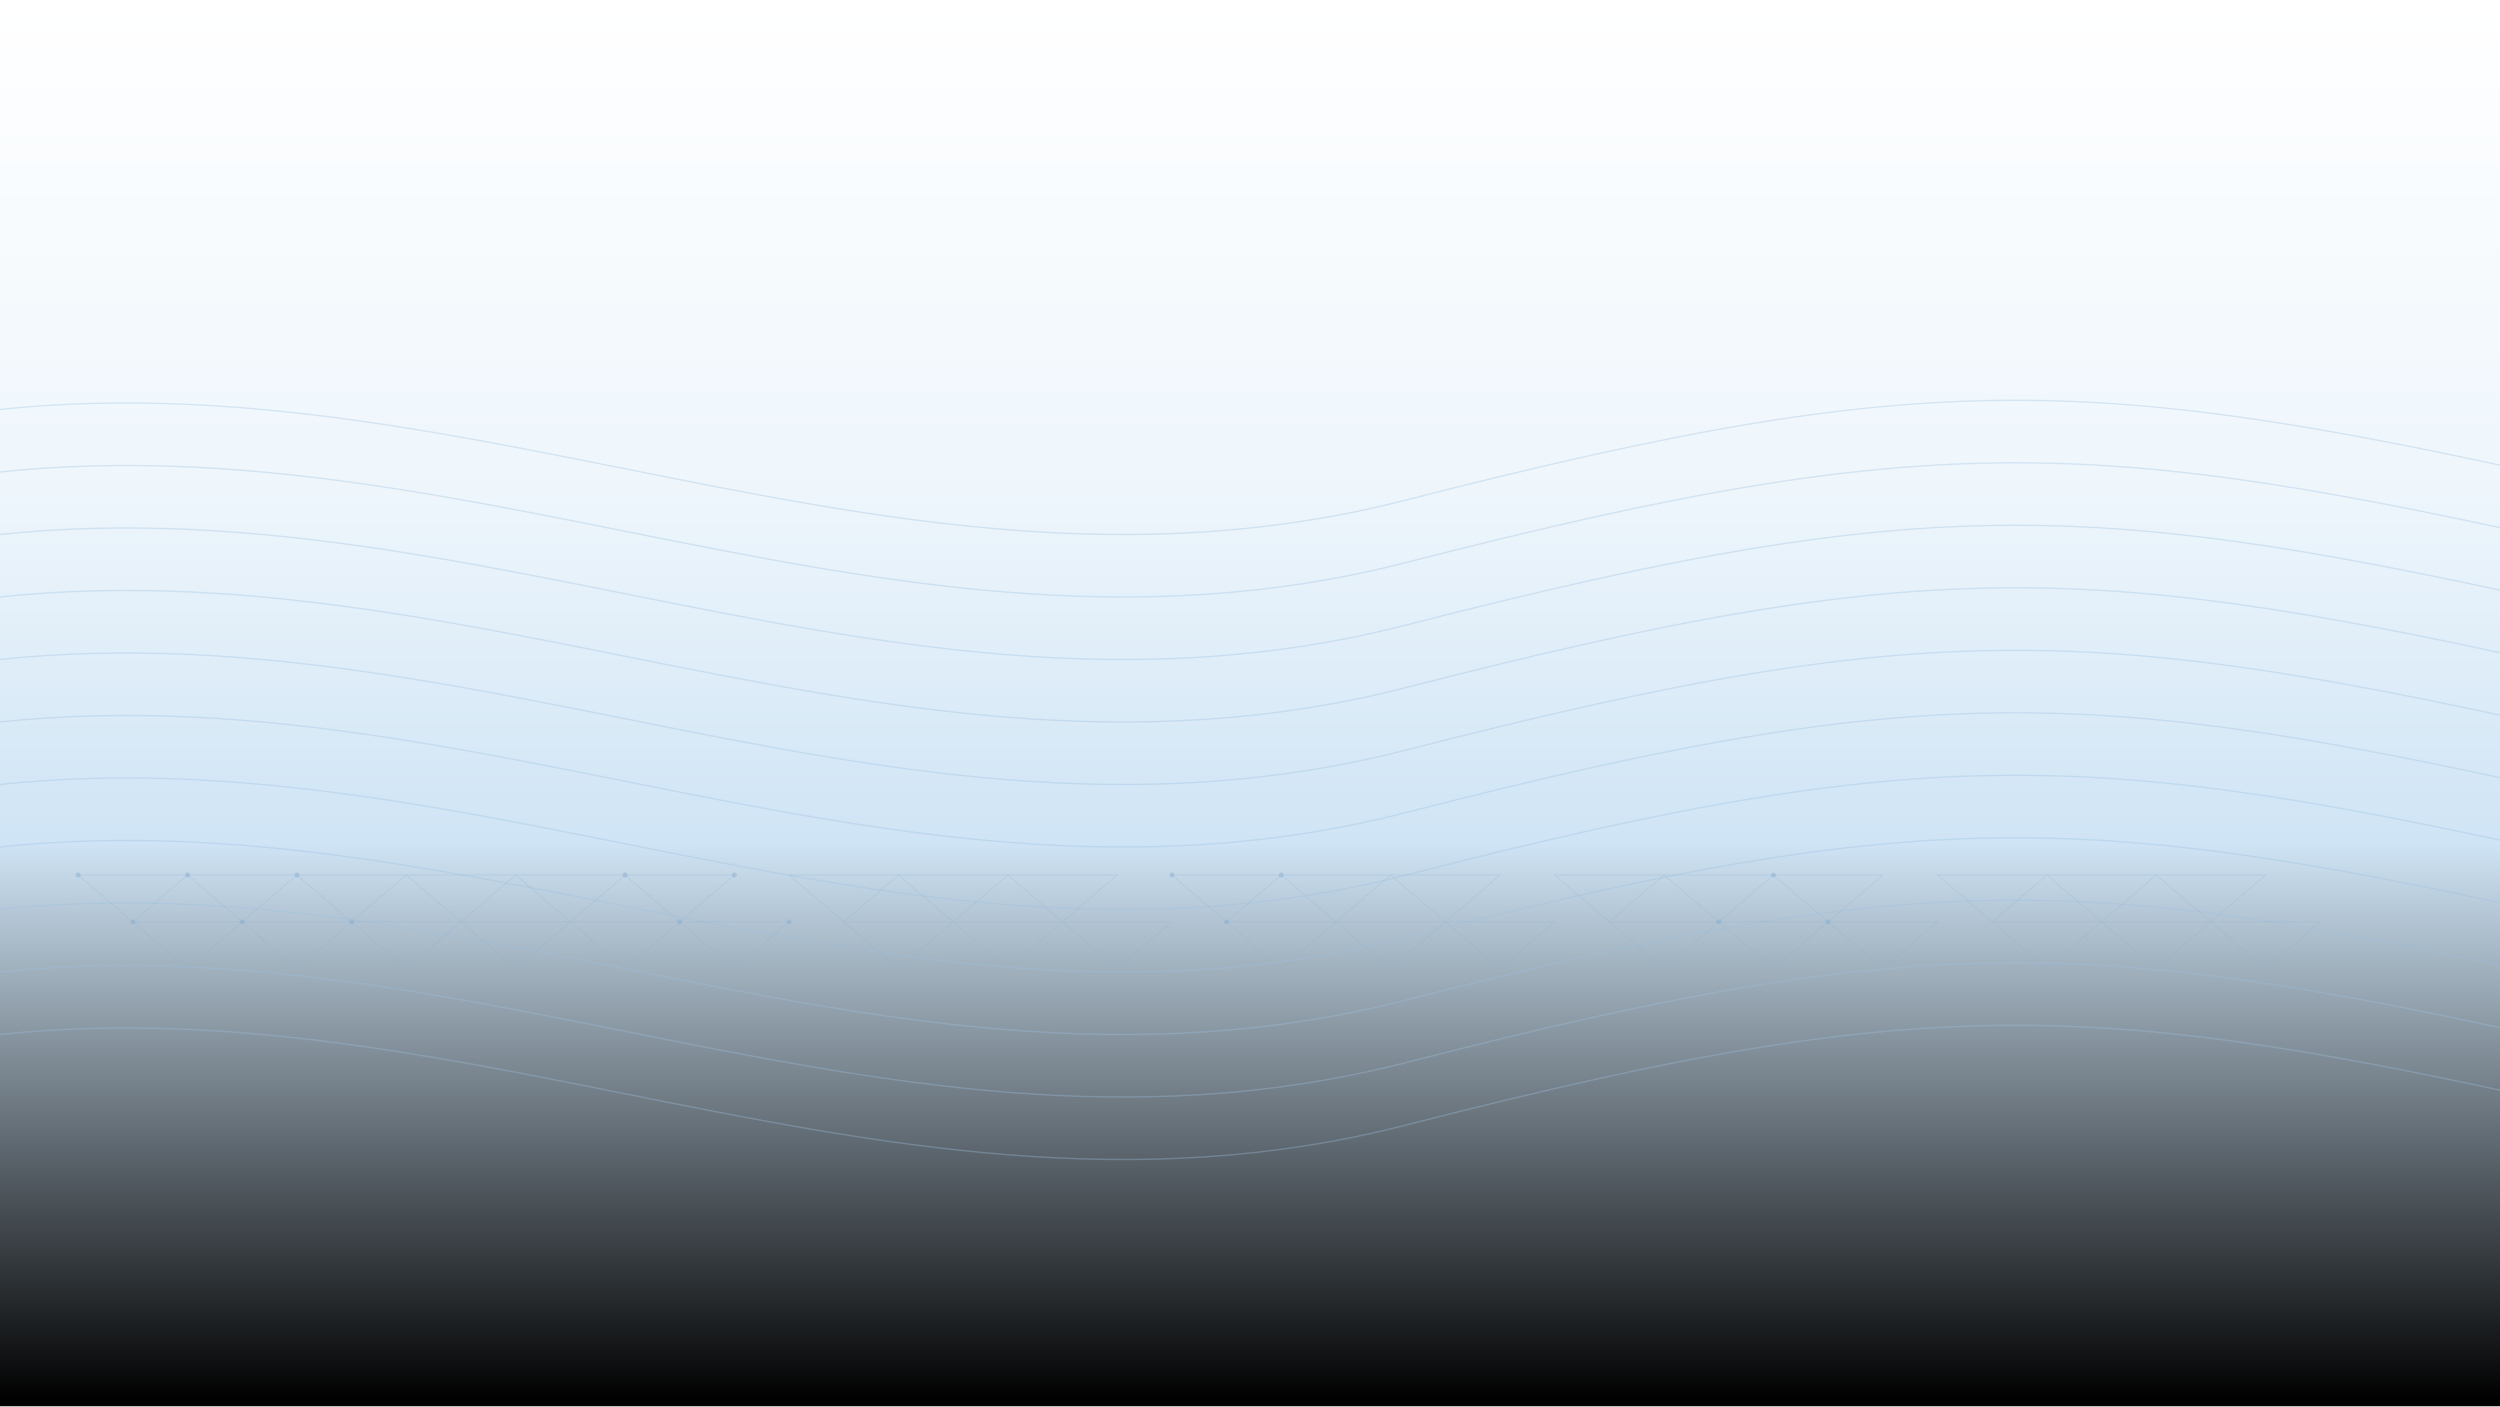
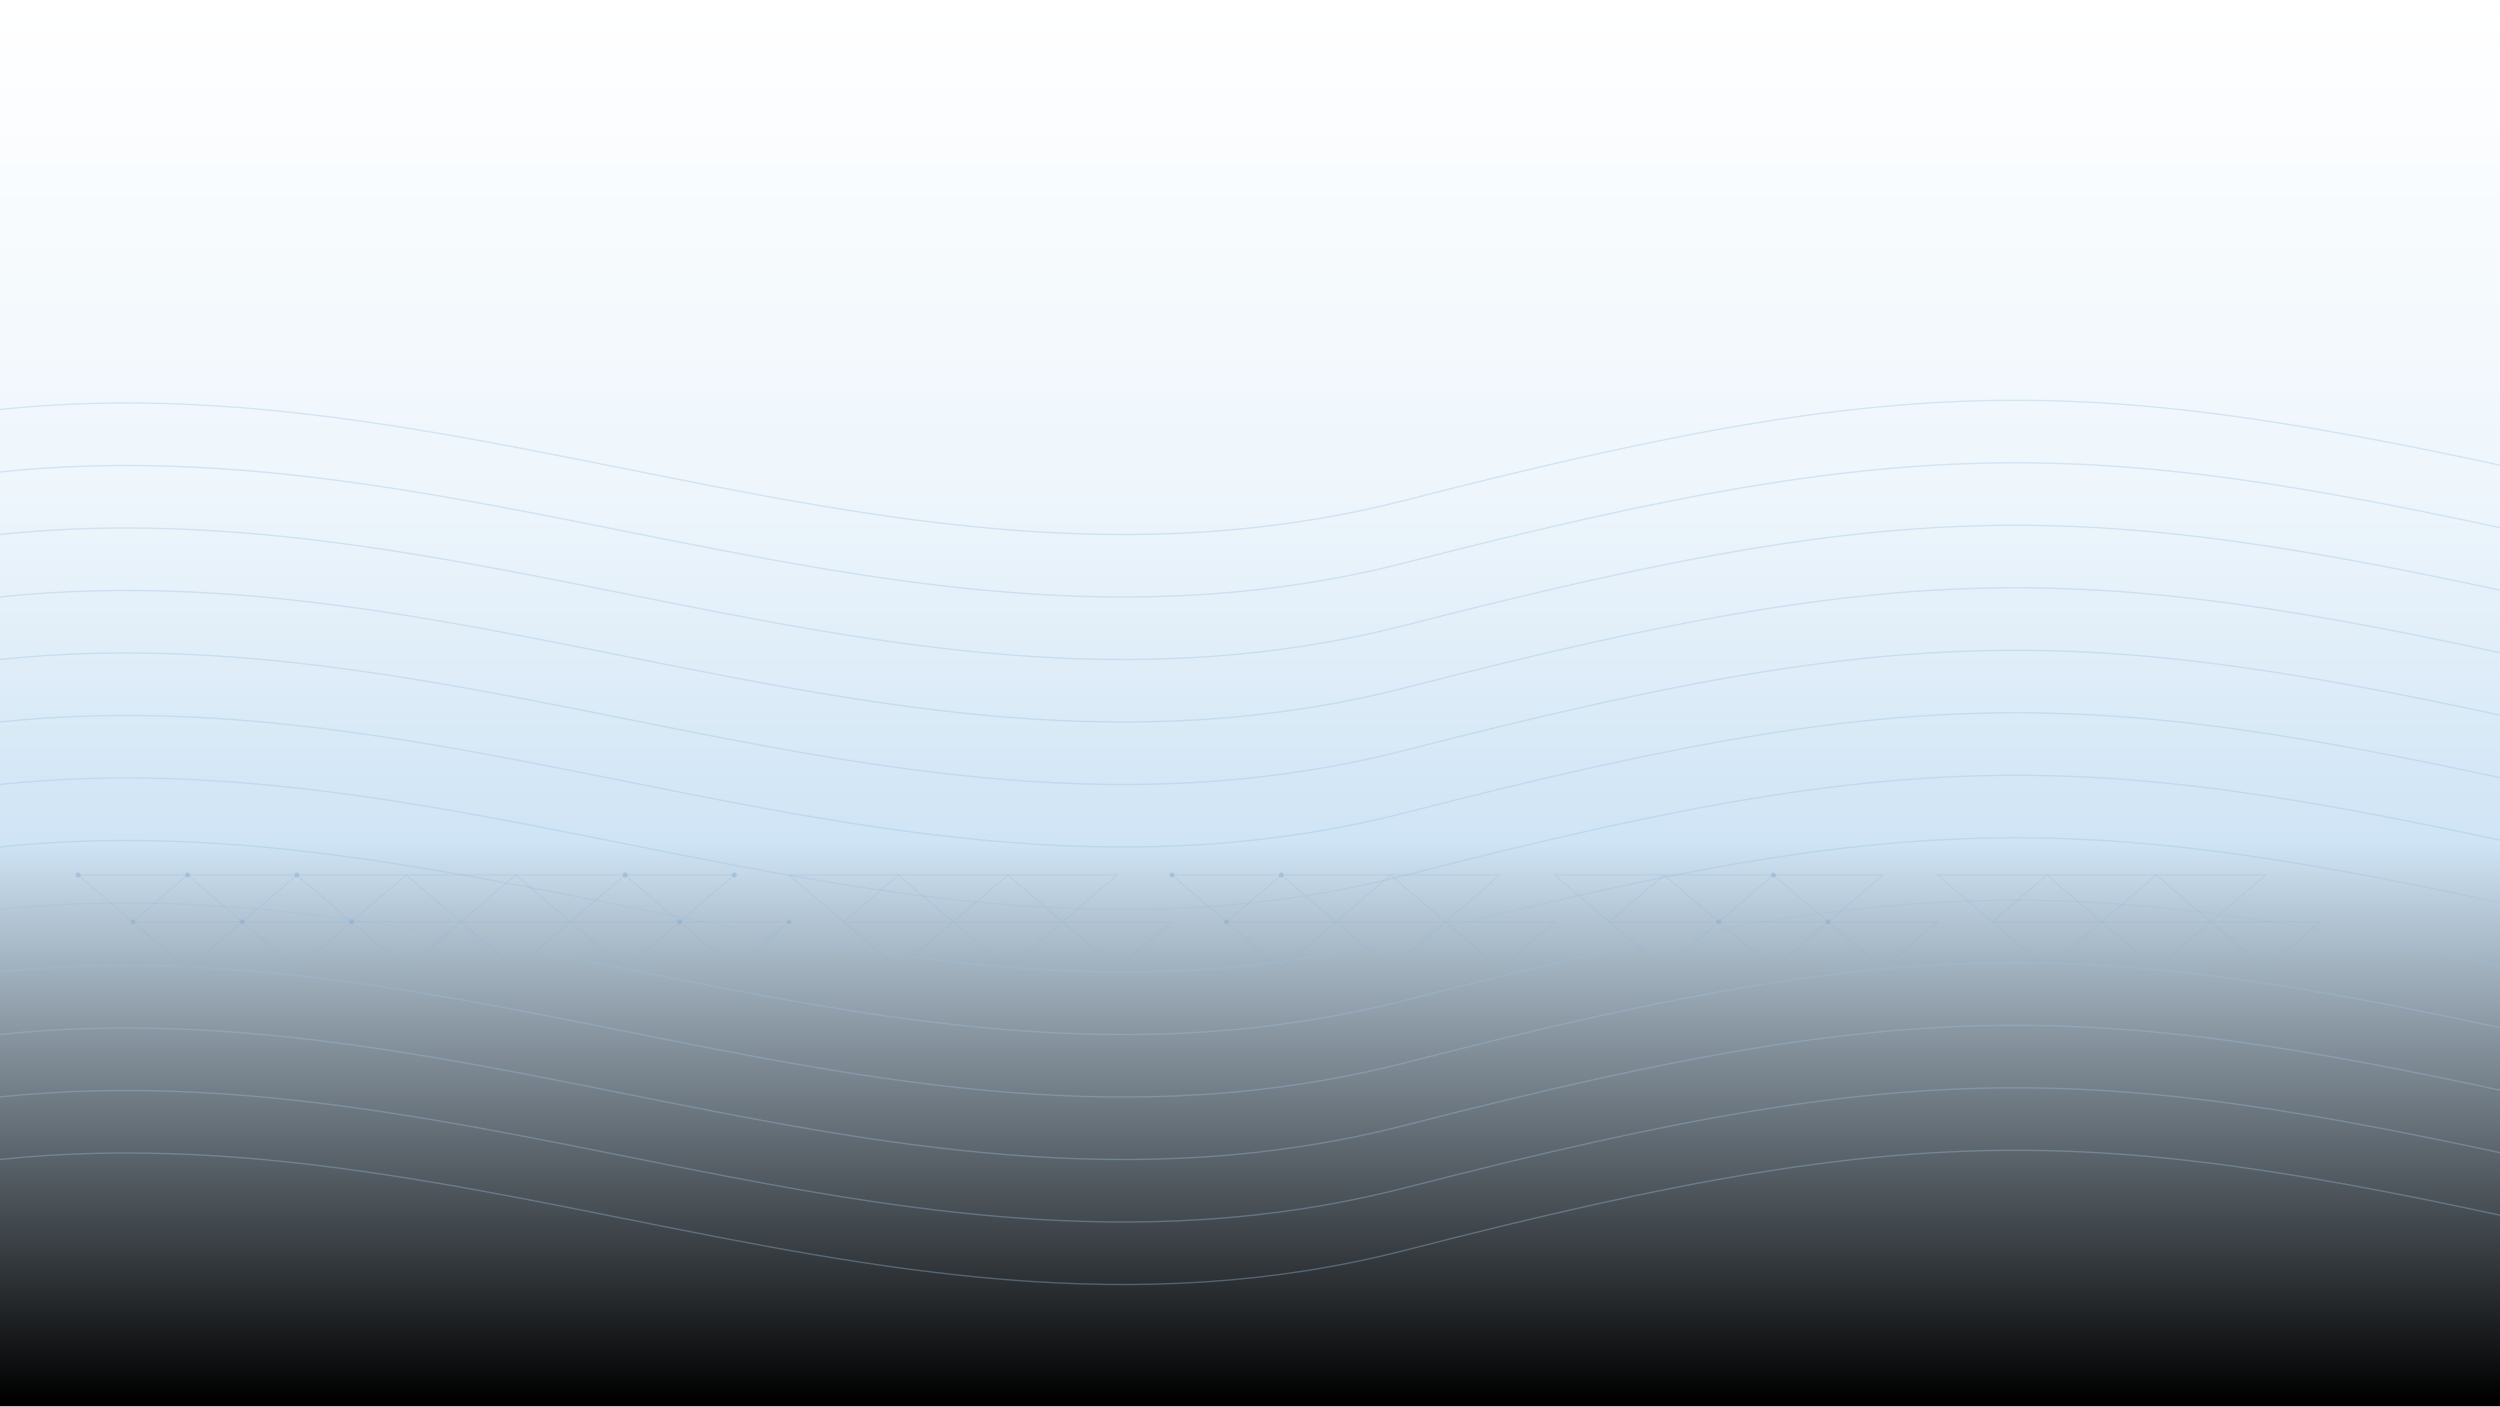
<svg xmlns="http://www.w3.org/2000/svg" width="1600" height="900" viewBox="0 0 1600 900">
  <defs>
    <linearGradient id="bgGrad" x1="0" y1="0" x2="0" y2="1">
      <stop offset="0%" stop-color="#ffffff" />
      <stop offset="35%" stop-color="#eef6fc" />
      <stop offset="60%" stop-color="#cfe4f5" />
      <stop offset="100%" stop-color="#000000" />
    </linearGradient>
  </defs>
  <rect width="1600" height="900" fill="url(#bgGrad)" />
  <g fill="none" stroke="#9bbfe0" stroke-width="0.9" opacity="0.35">
    <path d="M-100 280 C 250 190, 550 410, 900 320 S 1350 240, 1700 320" />
    <path d="M-100 320 C 250 230, 550 450, 900 360 S 1350 280, 1700 360" />
    <path d="M-100 360 C 250 270, 550 490, 900 400 S 1350 320, 1700 400" />
    <path d="M-100 400 C 250 310, 550 530, 900 440 S 1350 360, 1700 440" />
    <path d="M-100 440 C 250 350, 550 570, 900 480 S 1350 400, 1700 480" />
    <path d="M-100 480 C 250 390, 550 610, 900 520 S 1350 440, 1700 520" />
    <path d="M-100 520 C 250 430, 550 650, 900 560 S 1350 480, 1700 560" />
    <path d="M-100 560 C 250 470, 550 690, 900 600 S 1350 520, 1700 600" />
    <path d="M-100 600 C 250 510, 550 730, 900 640 S 1350 560, 1700 640" />
    <path d="M-100 640 C 250 550, 550 770, 900 680 S 1350 600, 1700 680" />
    <path d="M-100 680 C 250 590, 550 810, 900 720 S 1350 640, 1700 720" />
+     <path d="M-100 720 C 250 630, 550 850, 900 760 S 1350 680, 1700 760" />
+     <path d="M-100 760 C 250 670, 550 890, 900 800 S 1350 720, 1700 800" />
  </g>
  <g stroke="#86add0" stroke-width="0.4" opacity="0.35" fill="none">
    <polygon points="50,560 85,590 120,560" />
    <polygon points="85,590 120,620 155,590" />
    <polygon points="120,560 155,590 190,560" />
    <polygon points="155,590 190,620 225,590" />
    <polygon points="190,560 225,590 260,560" />
    <polygon points="225,590 260,620 295,590" />
    <polygon points="260,560 295,590 330,560" />
    <polygon points="295,590 330,620 365,590" />
    <polygon points="330,560 365,590 400,560" />
    <polygon points="365,590 400,620 435,590" />
    <polygon points="400,560 435,590 470,560" />
    <polygon points="435,590 470,620 505,590" />
    <polygon points="505,560 540,590 575,560" />
    <polygon points="540,590 575,620 610,590" />
    <polygon points="575,560 610,590 645,560" />
    <polygon points="610,590 645,620 680,590" />
    <polygon points="645,560 680,590 715,560" />
    <polygon points="680,590 715,620 750,590" />
    <polygon points="750,560 785,590 820,560" />
    <polygon points="785,590 820,620 855,590" />
    <polygon points="820,560 855,590 890,560" />
    <polygon points="855,590 890,620 925,590" />
    <polygon points="890,560 925,590 960,560" />
    <polygon points="925,590 960,620 995,590" />
    <polygon points="995,560 1030,590 1065,560" />
    <polygon points="1030,590 1065,620 1100,590" />
    <polygon points="1065,560 1100,590 1135,560" />
    <polygon points="1100,590 1135,620 1170,590" />
    <polygon points="1135,560 1170,590 1205,560" />
    <polygon points="1170,590 1205,620 1240,590" />
    <polygon points="1240,560 1275,590 1310,560" />
    <polygon points="1275,590 1310,620 1345,590" />
    <polygon points="1310,560 1345,590 1380,560" />
    <polygon points="1345,590 1380,620 1415,590" />
    <polygon points="1380,560 1415,590 1450,560" />
    <polygon points="1415,590 1450,620 1485,590" />
  </g>
  <g fill="#86add0" opacity="0.45">
    <circle cx="50" cy="560" r="1.6" />
    <circle cx="85" cy="590" r="1.6" />
    <circle cx="120" cy="560" r="1.6" />
    <circle cx="155" cy="590" r="1.6" />
    <circle cx="190" cy="560" r="1.6" />
    <circle cx="225" cy="590" r="1.6" />
    <circle cx="400" cy="560" r="1.6" />
    <circle cx="435" cy="590" r="1.6" />
    <circle cx="470" cy="560" r="1.6" />
    <circle cx="505" cy="590" r="1.6" />
    <circle cx="750" cy="560" r="1.6" />
    <circle cx="785" cy="590" r="1.6" />
    <circle cx="820" cy="560" r="1.6" />
    <circle cx="1100" cy="590" r="1.6" />
    <circle cx="1135" cy="560" r="1.6" />
    <circle cx="1170" cy="590" r="1.6" />
  </g>
</svg>
